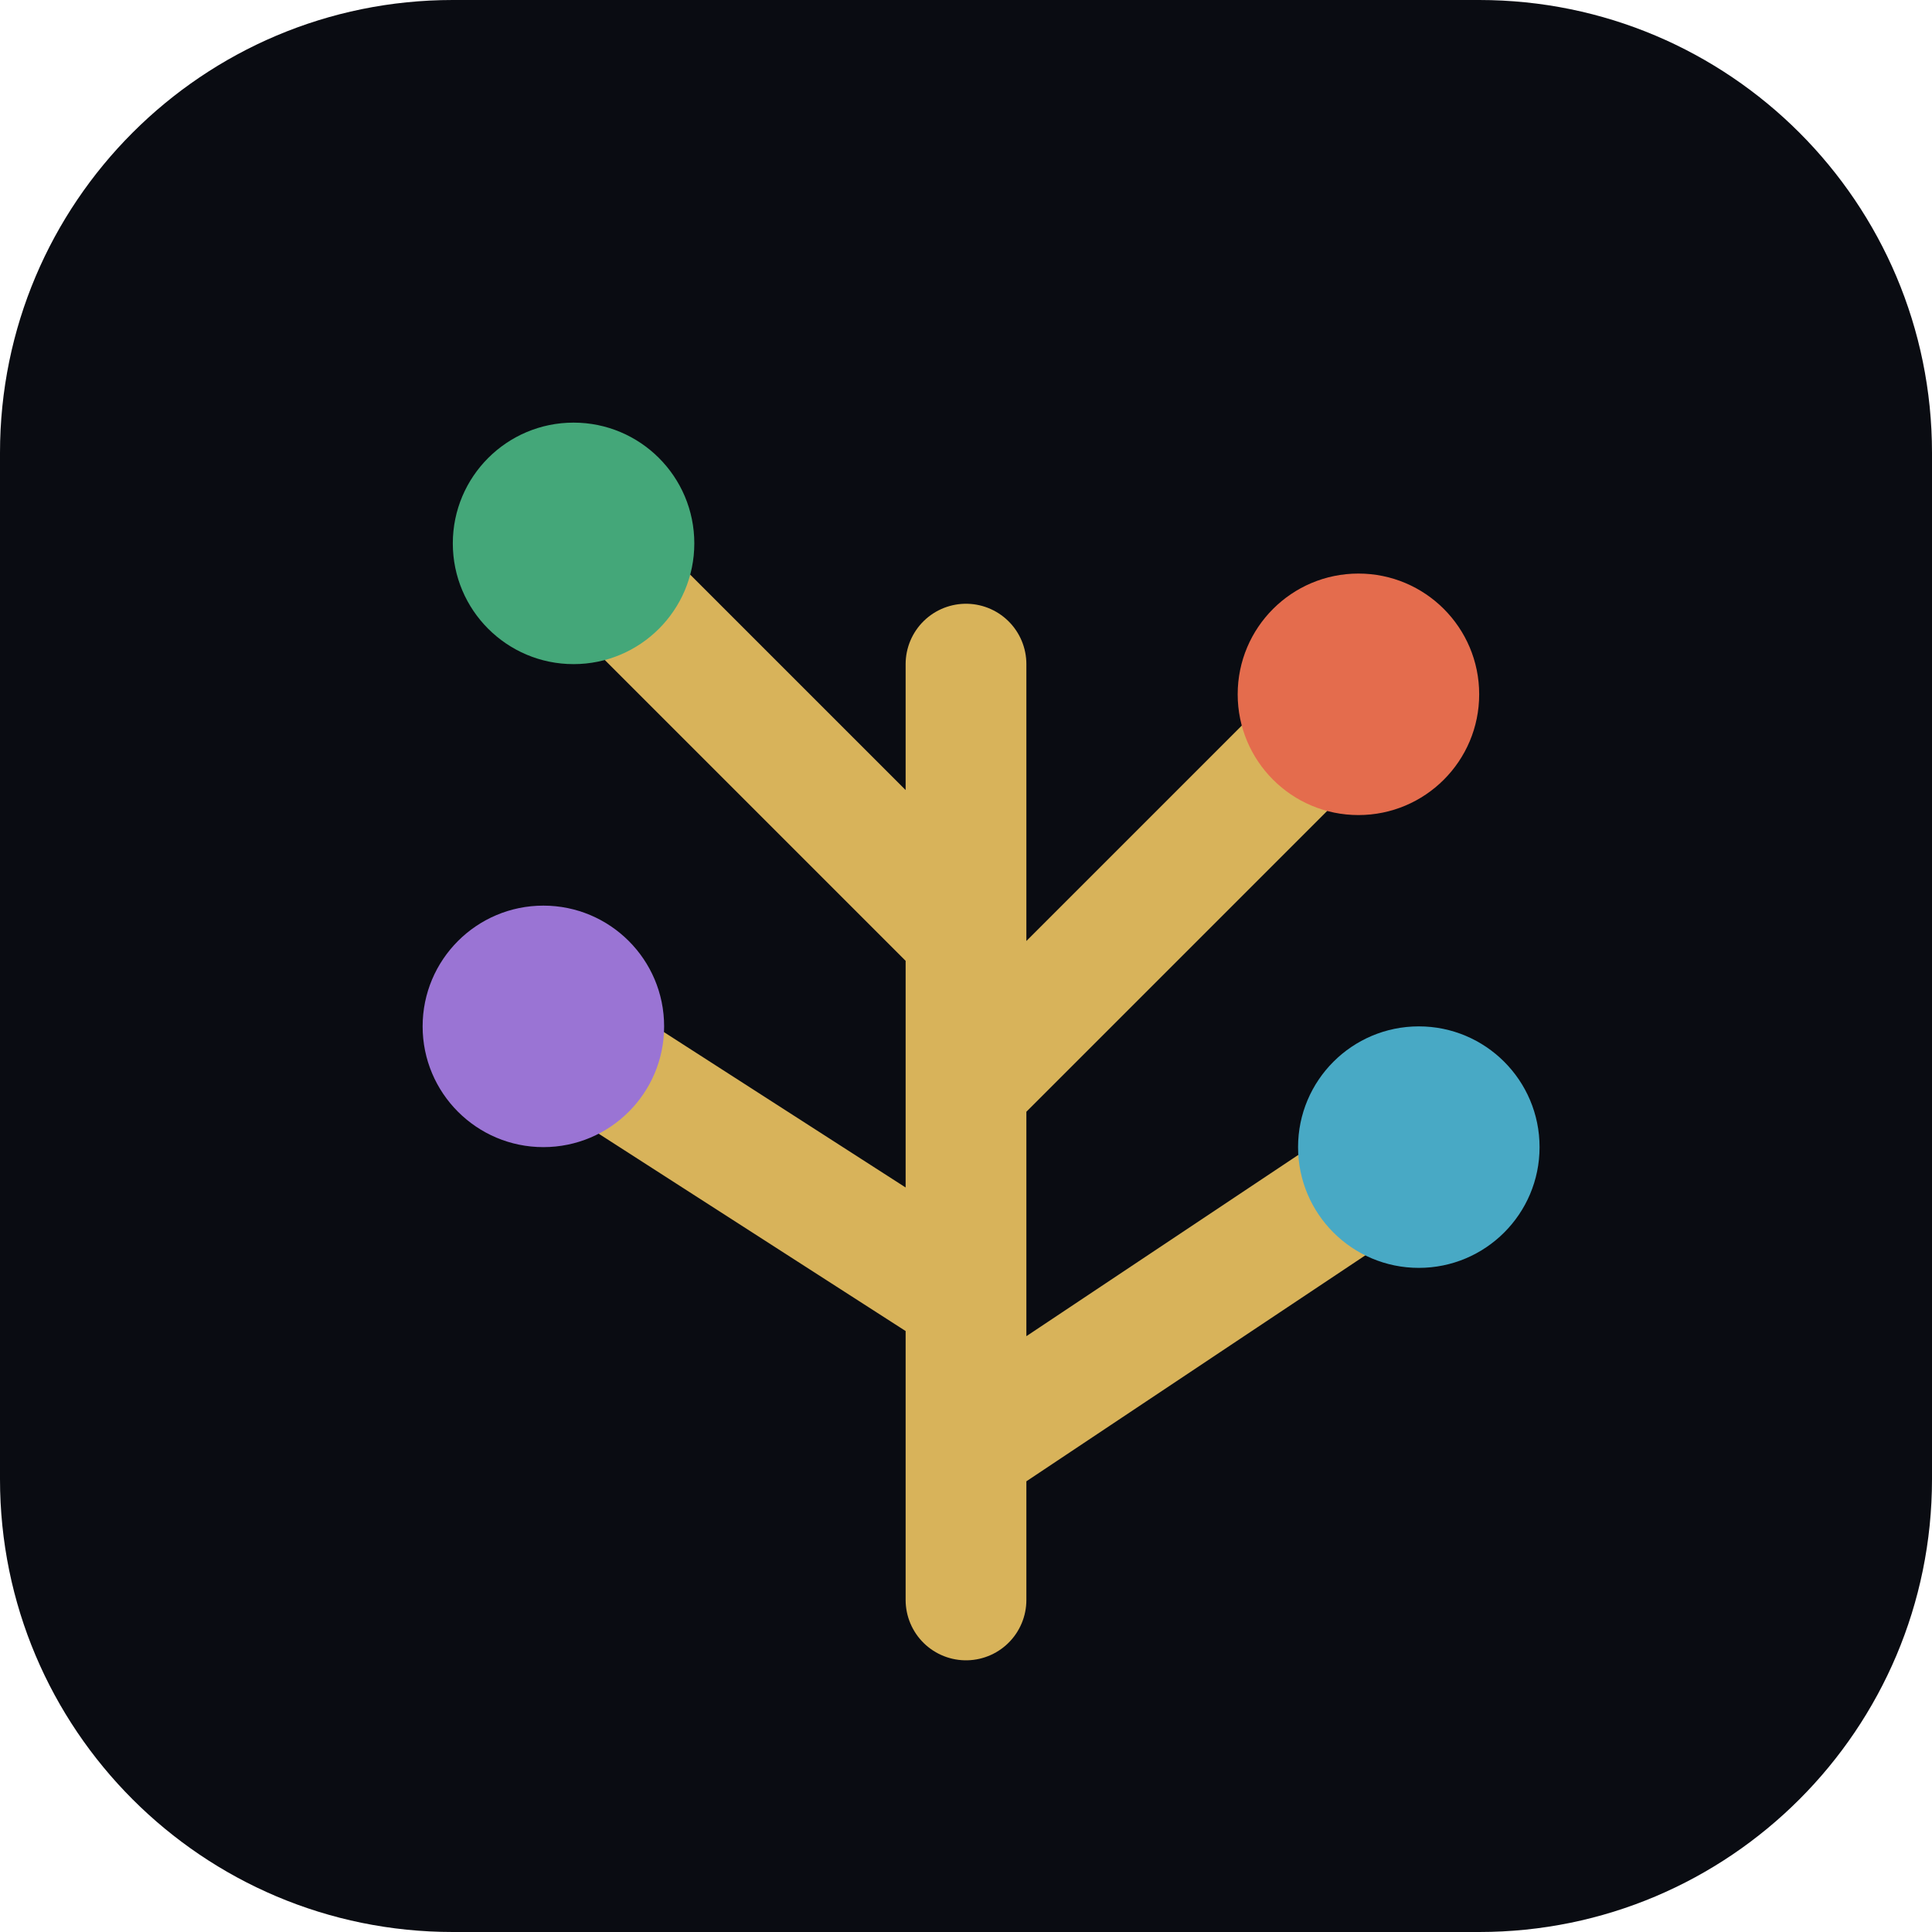
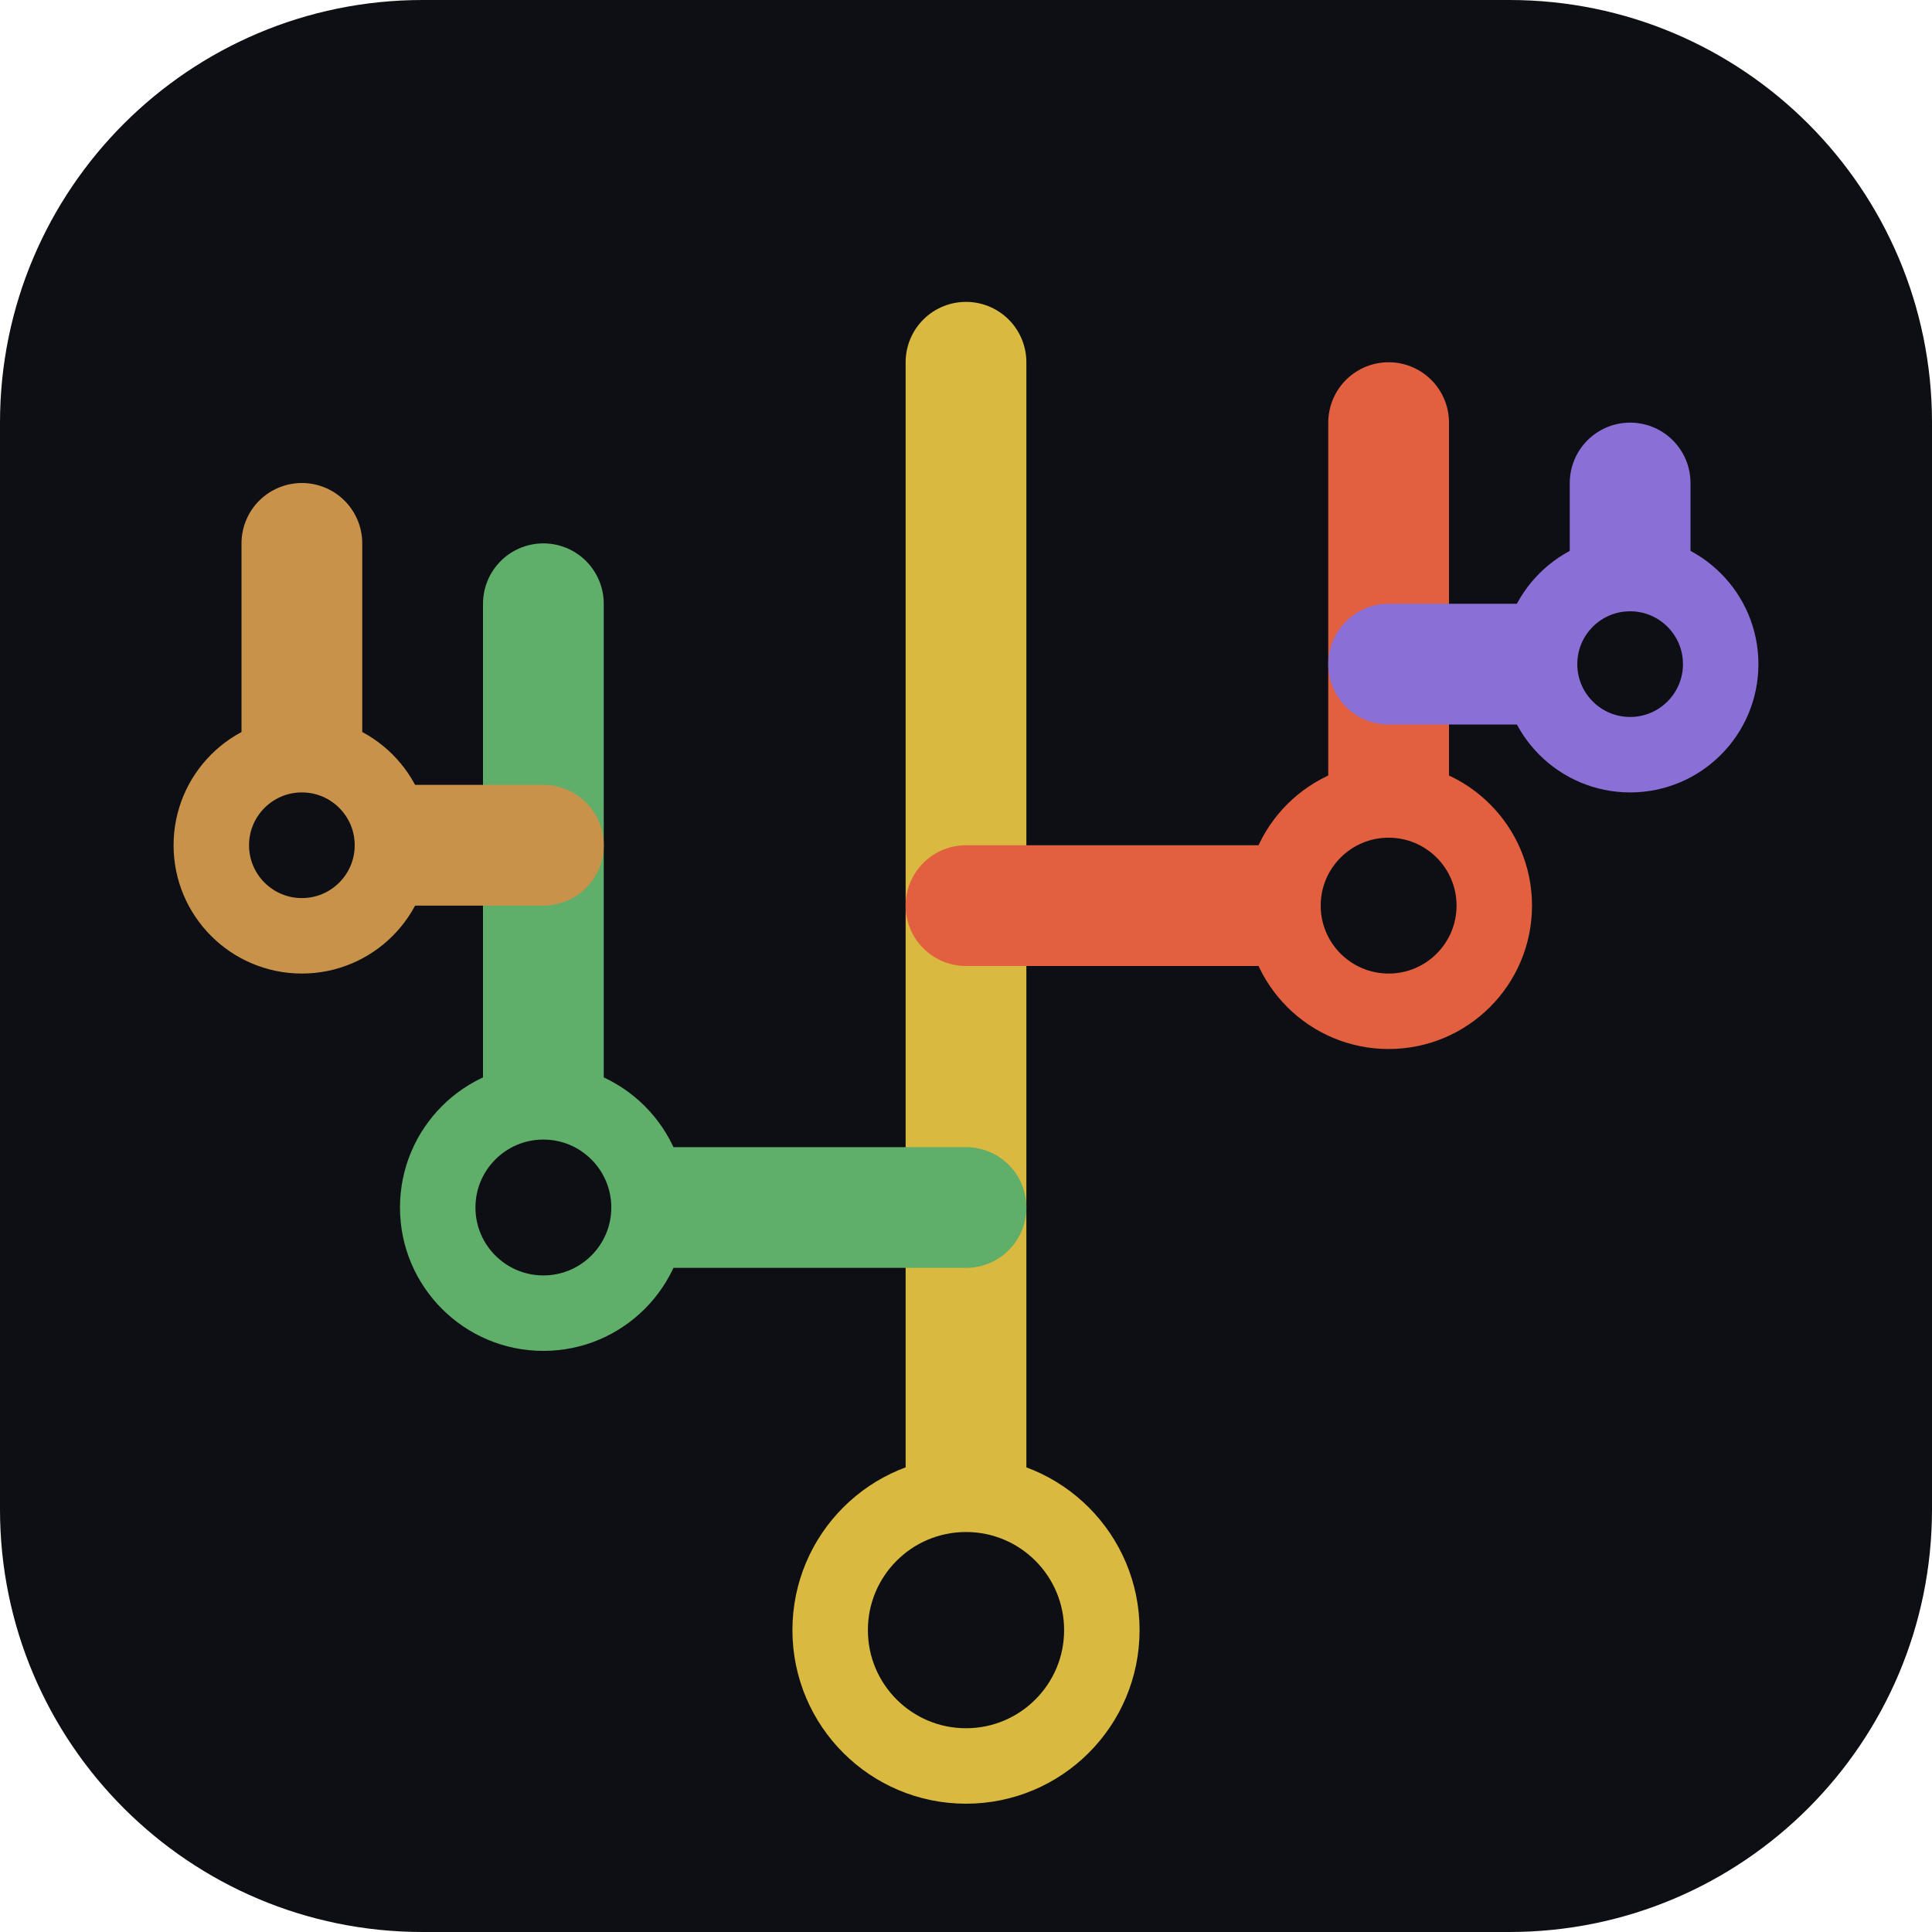
<svg xmlns="http://www.w3.org/2000/svg" viewBox="0 0 64 64">
-   <rect width="64" height="64" rx="15" fill="#0a0c12" />
-   <path d="M32 53V22M32 31L19 18M32 36L45 23M32 43L18 34M32 48L47 38" fill="none" stroke="#d8b35a" stroke-width="4" stroke-linecap="round" />
-   <circle cx="19" cy="18" r="4" fill="#44a779" />
-   <circle cx="45" cy="23" r="4" fill="#e46c4d" />
-   <circle cx="18" cy="34" r="4" fill="#9a74d4" />
-   <circle cx="47" cy="38" r="4" fill="#48a9c5" />
+   <rect width="64" height="64" rx="14" fill="#0d0f14" />
+   <g fill="none" stroke-linecap="round" stroke-width="4">
+     <path d="M32 54V12" stroke="#d9b93f" />
+     <path d="M32 40H18V20" stroke="#5fae6a" />
+     <path d="M32 30H46V14" stroke="#e2603f" />
+     <path d="M18 28H10V18" stroke="#c8924a" />
+     <path d="M46 22H54V16" stroke="#8a6fd6" />
+   </g>
+   <g fill="#0d0f14" stroke-width="2.5">
+     <circle cx="32" cy="54" r="4.5" stroke="#d9b93f" />
+     <circle cx="18" cy="40" r="3.5" stroke="#5fae6a" />
+     <circle cx="46" cy="30" r="3.5" stroke="#e2603f" />
+     <circle cx="10" cy="28" r="3" stroke="#c8924a" />
+     <circle cx="54" cy="22" r="3" stroke="#8a6fd6" />
+   </g>
</svg>
